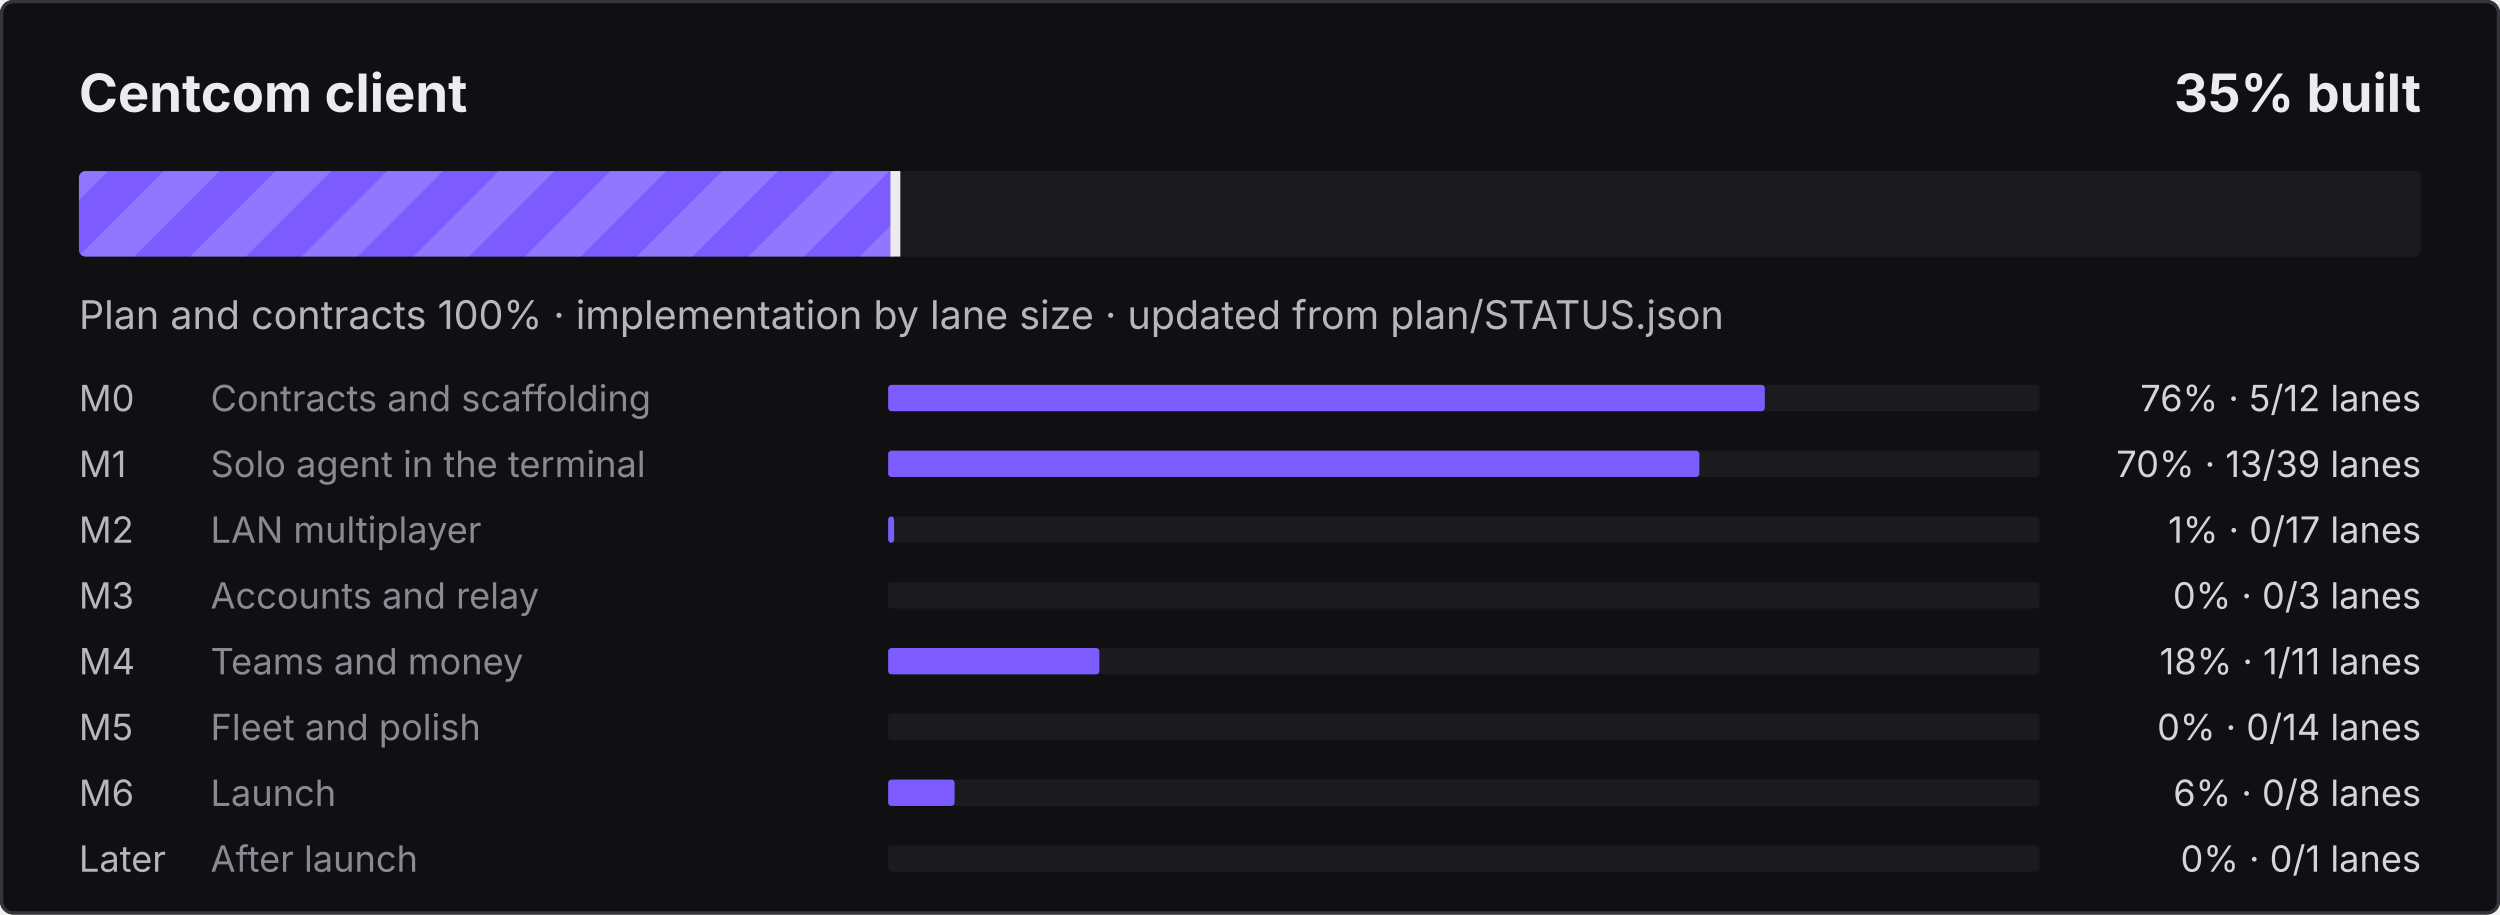
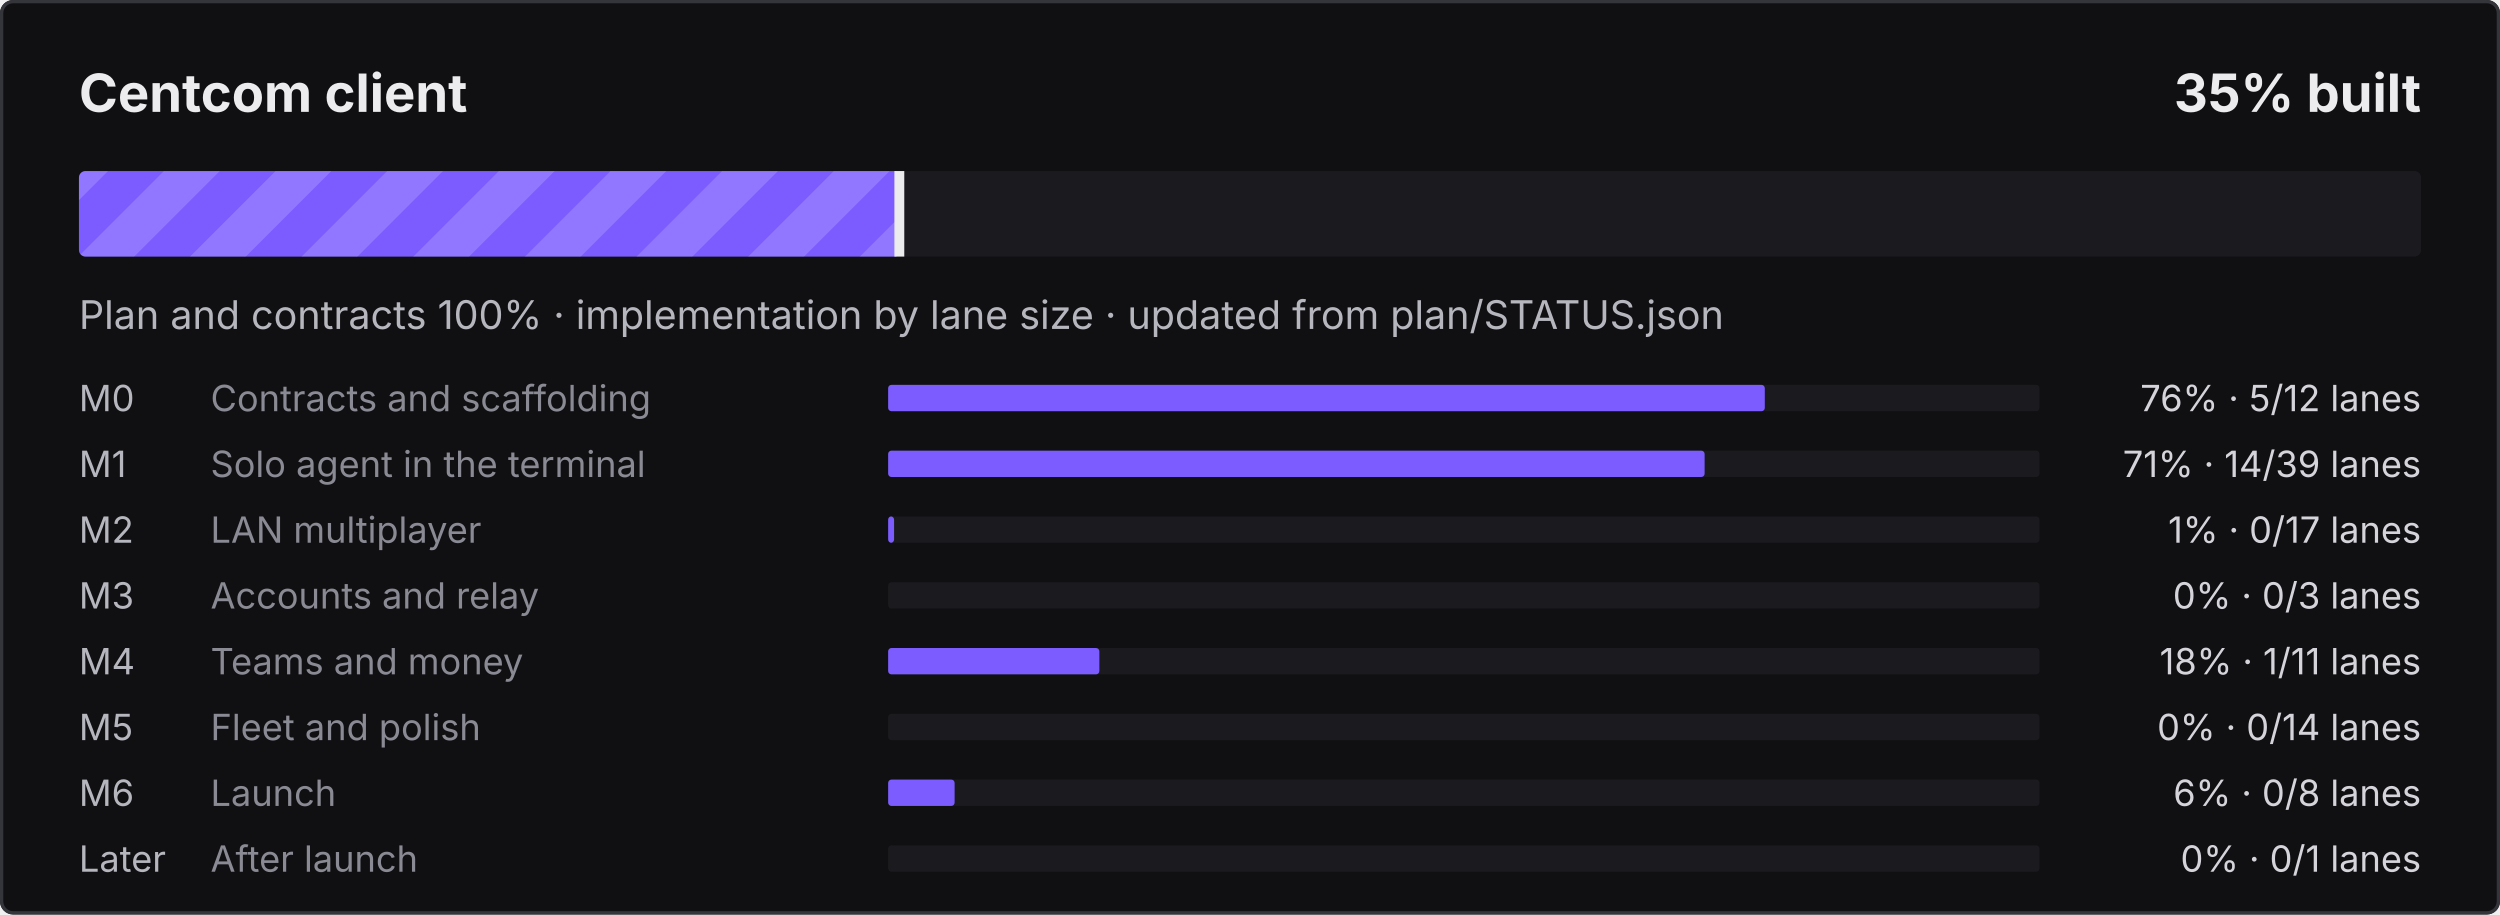
<svg xmlns="http://www.w3.org/2000/svg" width="760" height="278" viewBox="0 0 760 278" role="img" aria-label="Centcom client: 35% built">
  <defs>
    <pattern id="s" width="24" height="24" patternUnits="userSpaceOnUse" patternTransform="rotate(45)">
      <rect width="12" height="24" fill="#fff" fill-opacity=".16" />
    </pattern>
    <clipPath id="c">
      <rect x="24" y="52" width="712" height="26" rx="2" />
    </clipPath>
  </defs>
  <style>@keyframes mv{to{transform:translateX(24px)}}
.st{animation:mv .9s linear infinite}text{font-family:ui-sans-serif,system-ui,-apple-system,"Segoe UI",sans-serif}
@media (prefers-reduced-motion:reduce){.st{animation:none}}</style>
  <rect width="760" height="278" rx="4" fill="#101012" />
  <rect x=".5" y=".5" width="759" height="277" rx="3.5" fill="none" stroke="#34343B" />
  <text x="24" y="34" fill="#ECECEF" font-size="16" font-weight="700">Centcom client</text>
  <text x="736" y="34" fill="#ECECEF" font-size="16" font-weight="700" text-anchor="end">35% built</text>
  <rect x="24" y="52" width="712" height="26" rx="2" fill="#1B1B1F" />
  <clipPath id="cf">
-     <rect x="24" y="52" width="248.7" height="26" rx="2" />
+     <rect x="24" y="52" width="249.9" height="26" rx="2" />
  </clipPath>
  <g clip-path="url(#cf)">
-     <rect x="24" y="52" width="248.7" height="26" fill="#7C5CFF" />
-     <rect x="0" y="52" width="296.7" height="26" fill="url(#s)" class="st" />
+     <rect x="24" y="52" width="249.9" height="26" fill="#7C5CFF" />
+     <rect x="0" y="52" width="297.9" height="26" fill="url(#s)" class="st" />
  </g>
-   <rect x="270.7" y="52" width="3" height="26" fill="#ECECEF" />
+   <rect x="271.9" y="52" width="3" height="26" fill="#ECECEF" />
  <text x="24" y="100" fill="#B6B6BE" font-size="12">Plan and contracts 100% · implementation by lane size · updated from plan/STATUS.json</text>
  <text x="24" y="125" fill="#B6B6BE" font-size="11">M0</text>
  <text x="64" y="125" fill="#8A8A94" font-size="11">Contracts and scaffolding</text>
  <rect x="270" y="117" width="350" height="8" rx="1" fill="#1B1B1F" />
  <rect x="270" y="117" width="266.5" height="8" rx="1" fill="#7C5CFF" />
  <text x="736" y="125" fill="#D4D4DA" font-size="11" text-anchor="end">76% · 5/12 lanes</text>
  <text x="24" y="145" fill="#B6B6BE" font-size="11">M1</text>
  <text x="64" y="145" fill="#8A8A94" font-size="11">Solo agent in the terminal</text>
  <rect x="270" y="137" width="350" height="8" rx="1" fill="#1B1B1F" />
-   <rect x="270" y="137" width="246.6" height="8" rx="1" fill="#7C5CFF" />
-   <text x="736" y="145" fill="#D4D4DA" font-size="11" text-anchor="end">70% · 13/39 lanes</text>
+   <rect x="270" y="137" width="248.2" height="8" rx="1" fill="#7C5CFF" />
+   <text x="736" y="145" fill="#D4D4DA" font-size="11" text-anchor="end">71% · 14/39 lanes</text>
  <text x="24" y="165" fill="#B6B6BE" font-size="11">M2</text>
  <text x="64" y="165" fill="#8A8A94" font-size="11">LAN multiplayer</text>
  <rect x="270" y="157" width="350" height="8" rx="1" fill="#1B1B1F" />
  <rect x="270" y="157" width="1.8" height="8" rx="1" fill="#7C5CFF" />
  <text x="736" y="165" fill="#D4D4DA" font-size="11" text-anchor="end">1% · 0/17 lanes</text>
  <text x="24" y="185" fill="#B6B6BE" font-size="11">M3</text>
  <text x="64" y="185" fill="#8A8A94" font-size="11">Accounts and relay</text>
  <rect x="270" y="177" width="350" height="8" rx="1" fill="#1B1B1F" />
  <text x="736" y="185" fill="#D4D4DA" font-size="11" text-anchor="end">0% · 0/3 lanes</text>
  <text x="24" y="205" fill="#B6B6BE" font-size="11">M4</text>
  <text x="64" y="205" fill="#8A8A94" font-size="11">Teams and money</text>
  <rect x="270" y="197" width="350" height="8" rx="1" fill="#1B1B1F" />
  <rect x="270" y="197" width="64.2" height="8" rx="1" fill="#7C5CFF" />
  <text x="736" y="205" fill="#D4D4DA" font-size="11" text-anchor="end">18% · 1/11 lanes</text>
  <text x="24" y="225" fill="#B6B6BE" font-size="11">M5</text>
  <text x="64" y="225" fill="#8A8A94" font-size="11">Fleet and polish</text>
  <rect x="270" y="217" width="350" height="8" rx="1" fill="#1B1B1F" />
  <text x="736" y="225" fill="#D4D4DA" font-size="11" text-anchor="end">0% · 0/14 lanes</text>
  <text x="24" y="245" fill="#B6B6BE" font-size="11">M6</text>
  <text x="64" y="245" fill="#8A8A94" font-size="11">Launch</text>
  <rect x="270" y="237" width="350" height="8" rx="1" fill="#1B1B1F" />
  <rect x="270" y="237" width="20.2" height="8" rx="1" fill="#7C5CFF" />
  <text x="736" y="245" fill="#D4D4DA" font-size="11" text-anchor="end">6% · 0/8 lanes</text>
  <text x="24" y="265" fill="#B6B6BE" font-size="11">Later</text>
  <text x="64" y="265" fill="#8A8A94" font-size="11">After launch</text>
  <rect x="270" y="257" width="350" height="8" rx="1" fill="#1B1B1F" />
  <text x="736" y="265" fill="#D4D4DA" font-size="11" text-anchor="end">0% · 0/1 lanes</text>
</svg>
